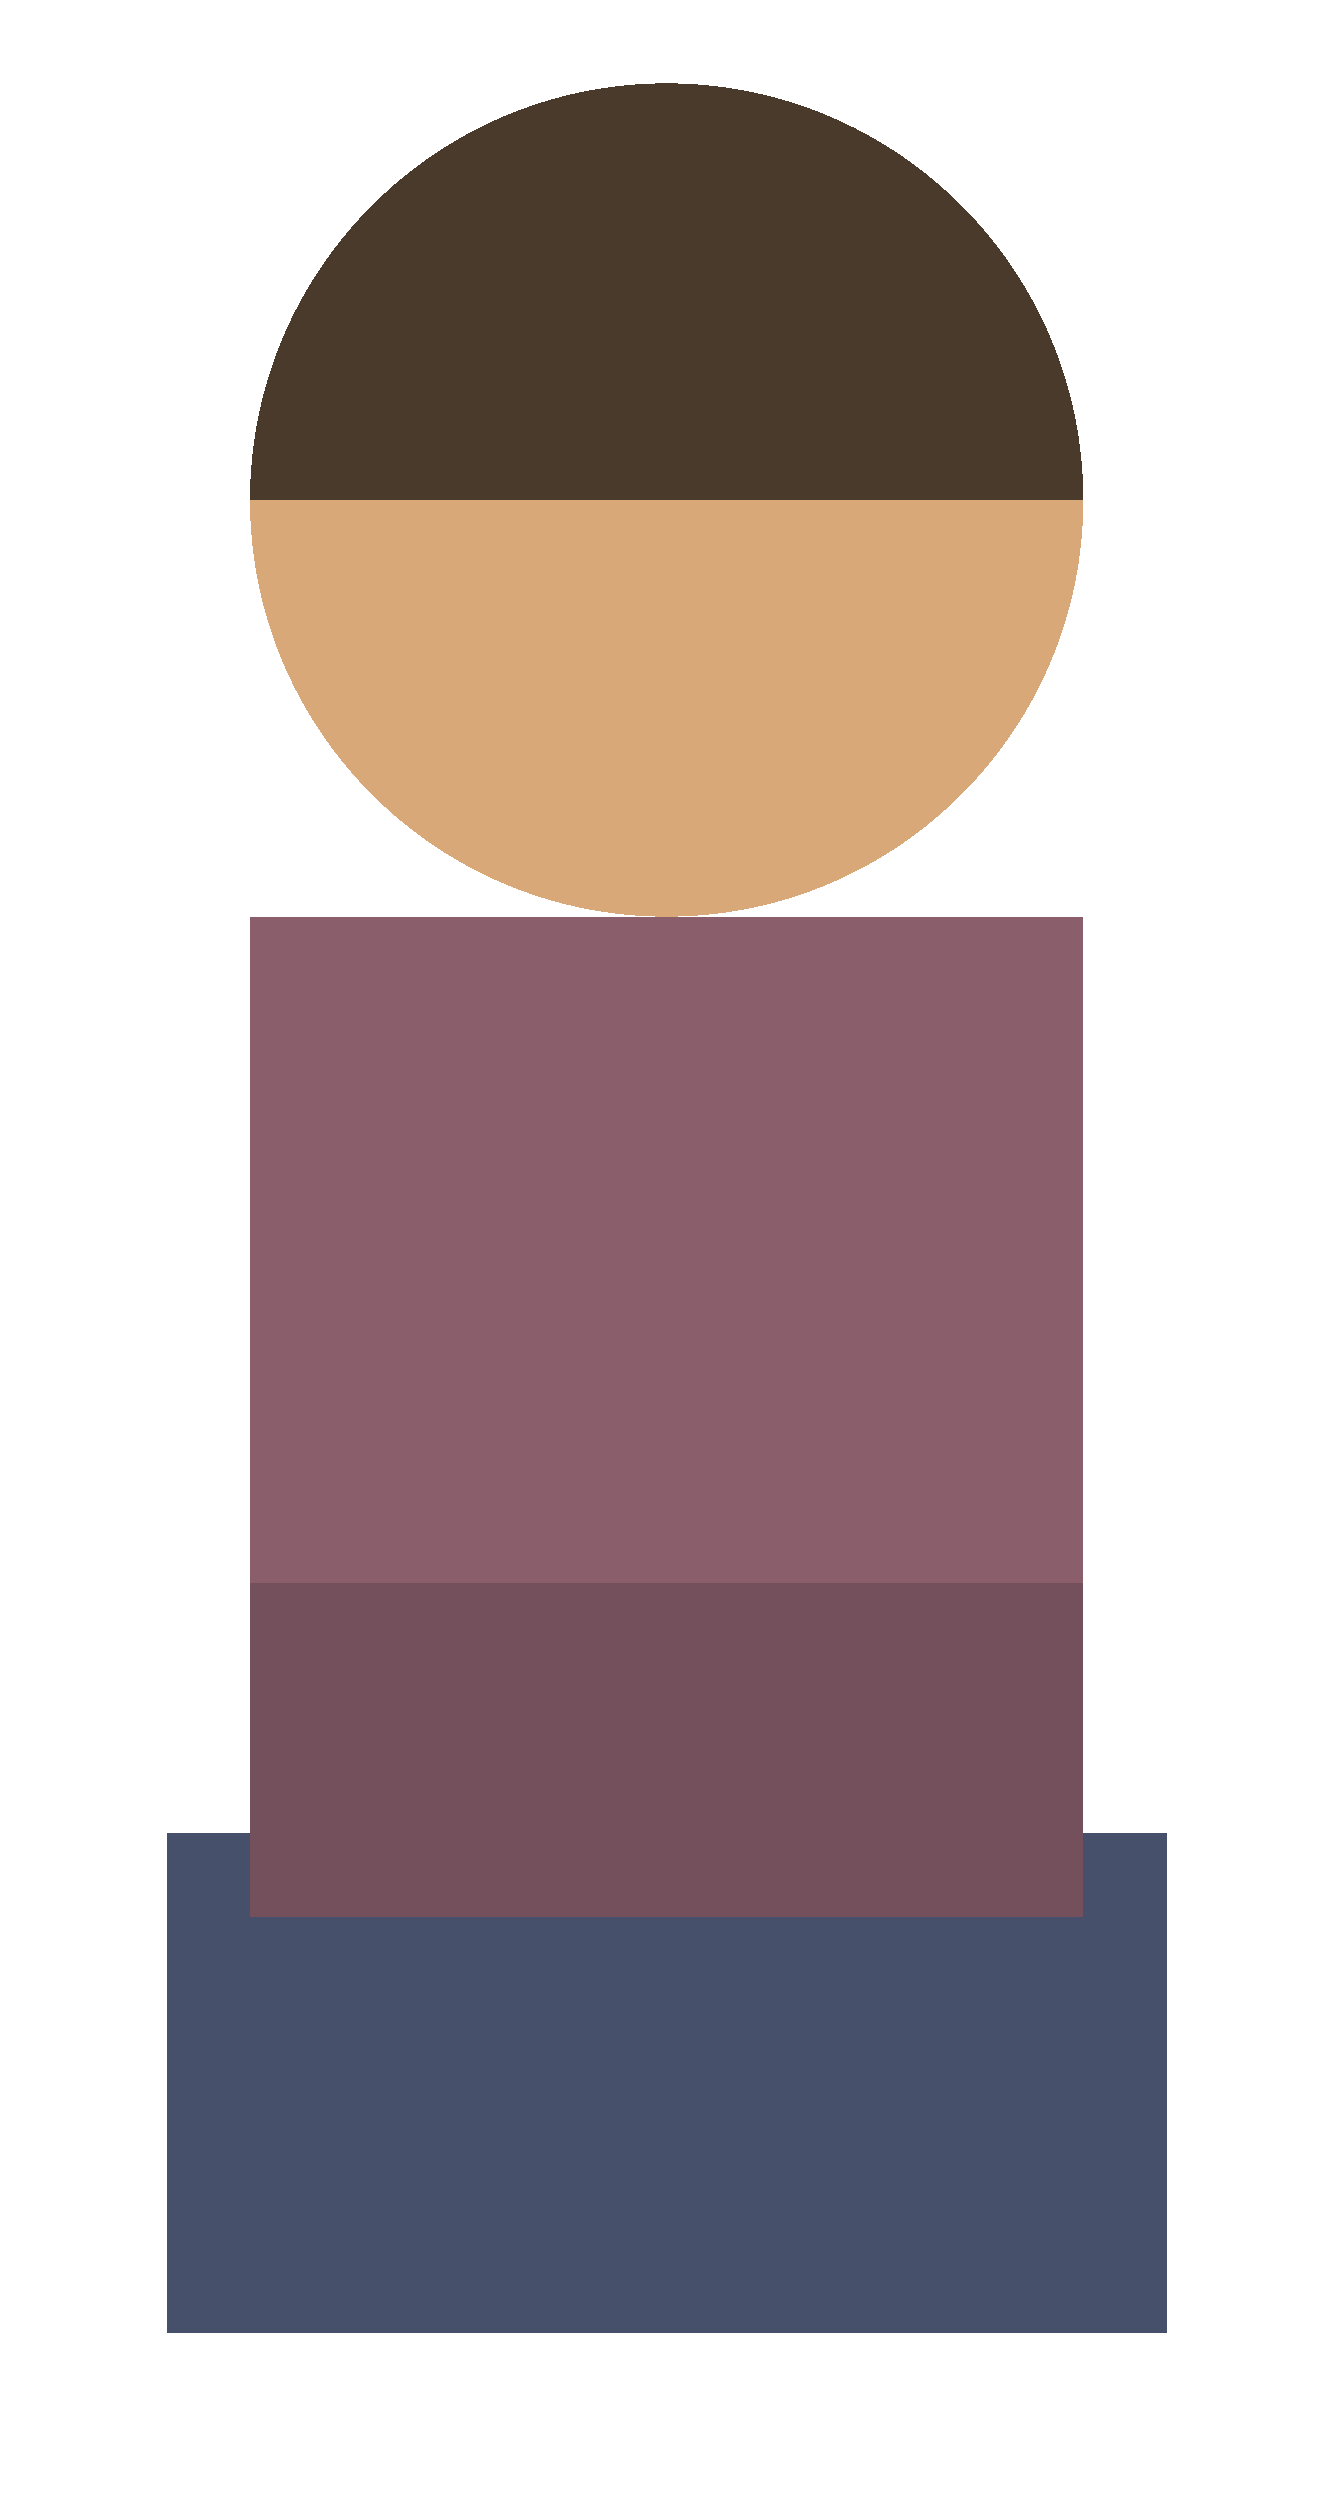
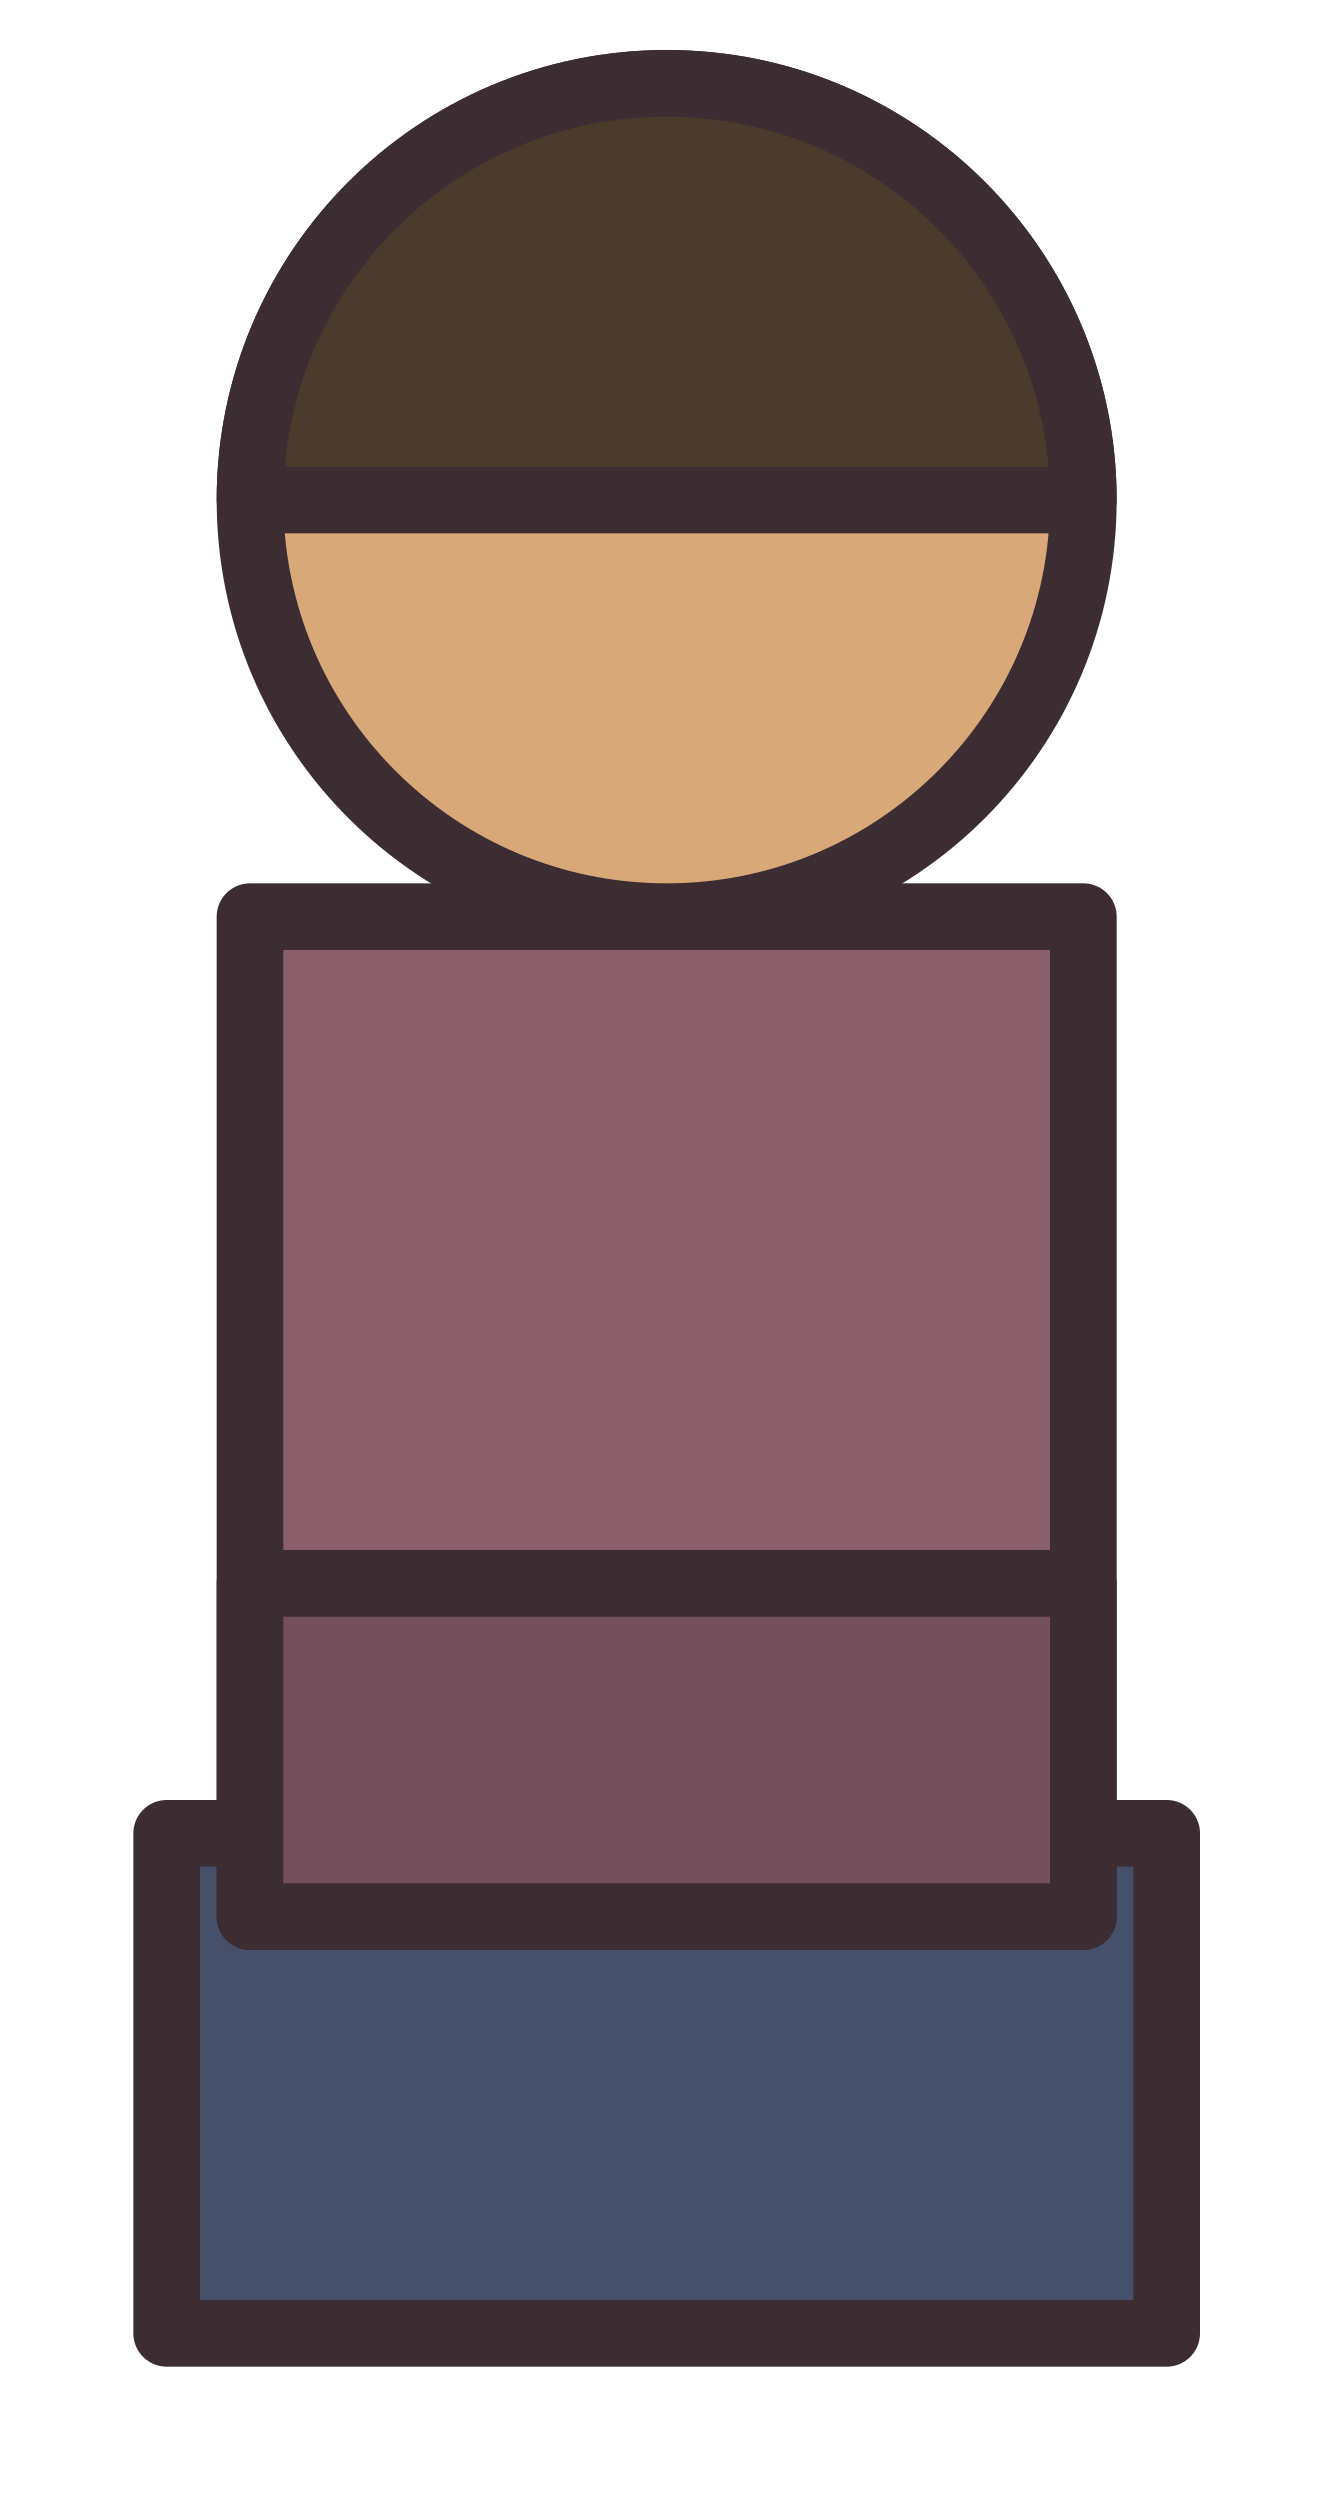
- <svg xmlns="http://www.w3.org/2000/svg" width="16" height="30" viewBox="0 0 16 30" shape-rendering="crispEdges">
+ <svg xmlns="http://www.w3.org/2000/svg" width="16" height="30" viewBox="0 0 16 30" shape-rendering="geometricPrecision" stroke="#3b2d32" stroke-width="0.8" stroke-linejoin="round" stroke-linecap="round">
  <rect x="2" y="22" width="12" height="6" fill="#46506b" />
  <rect x="3" y="11" width="10" height="12" fill="#8a5f6b" />
  <rect x="3" y="19" width="10" height="4" fill="#74505c" />
  <circle cx="8" cy="6" r="5" fill="#d9a878" />
  <path d="M3 6 A5 5 0 0 1 13 6 Z" fill="#4a3a2c" />
</svg>
